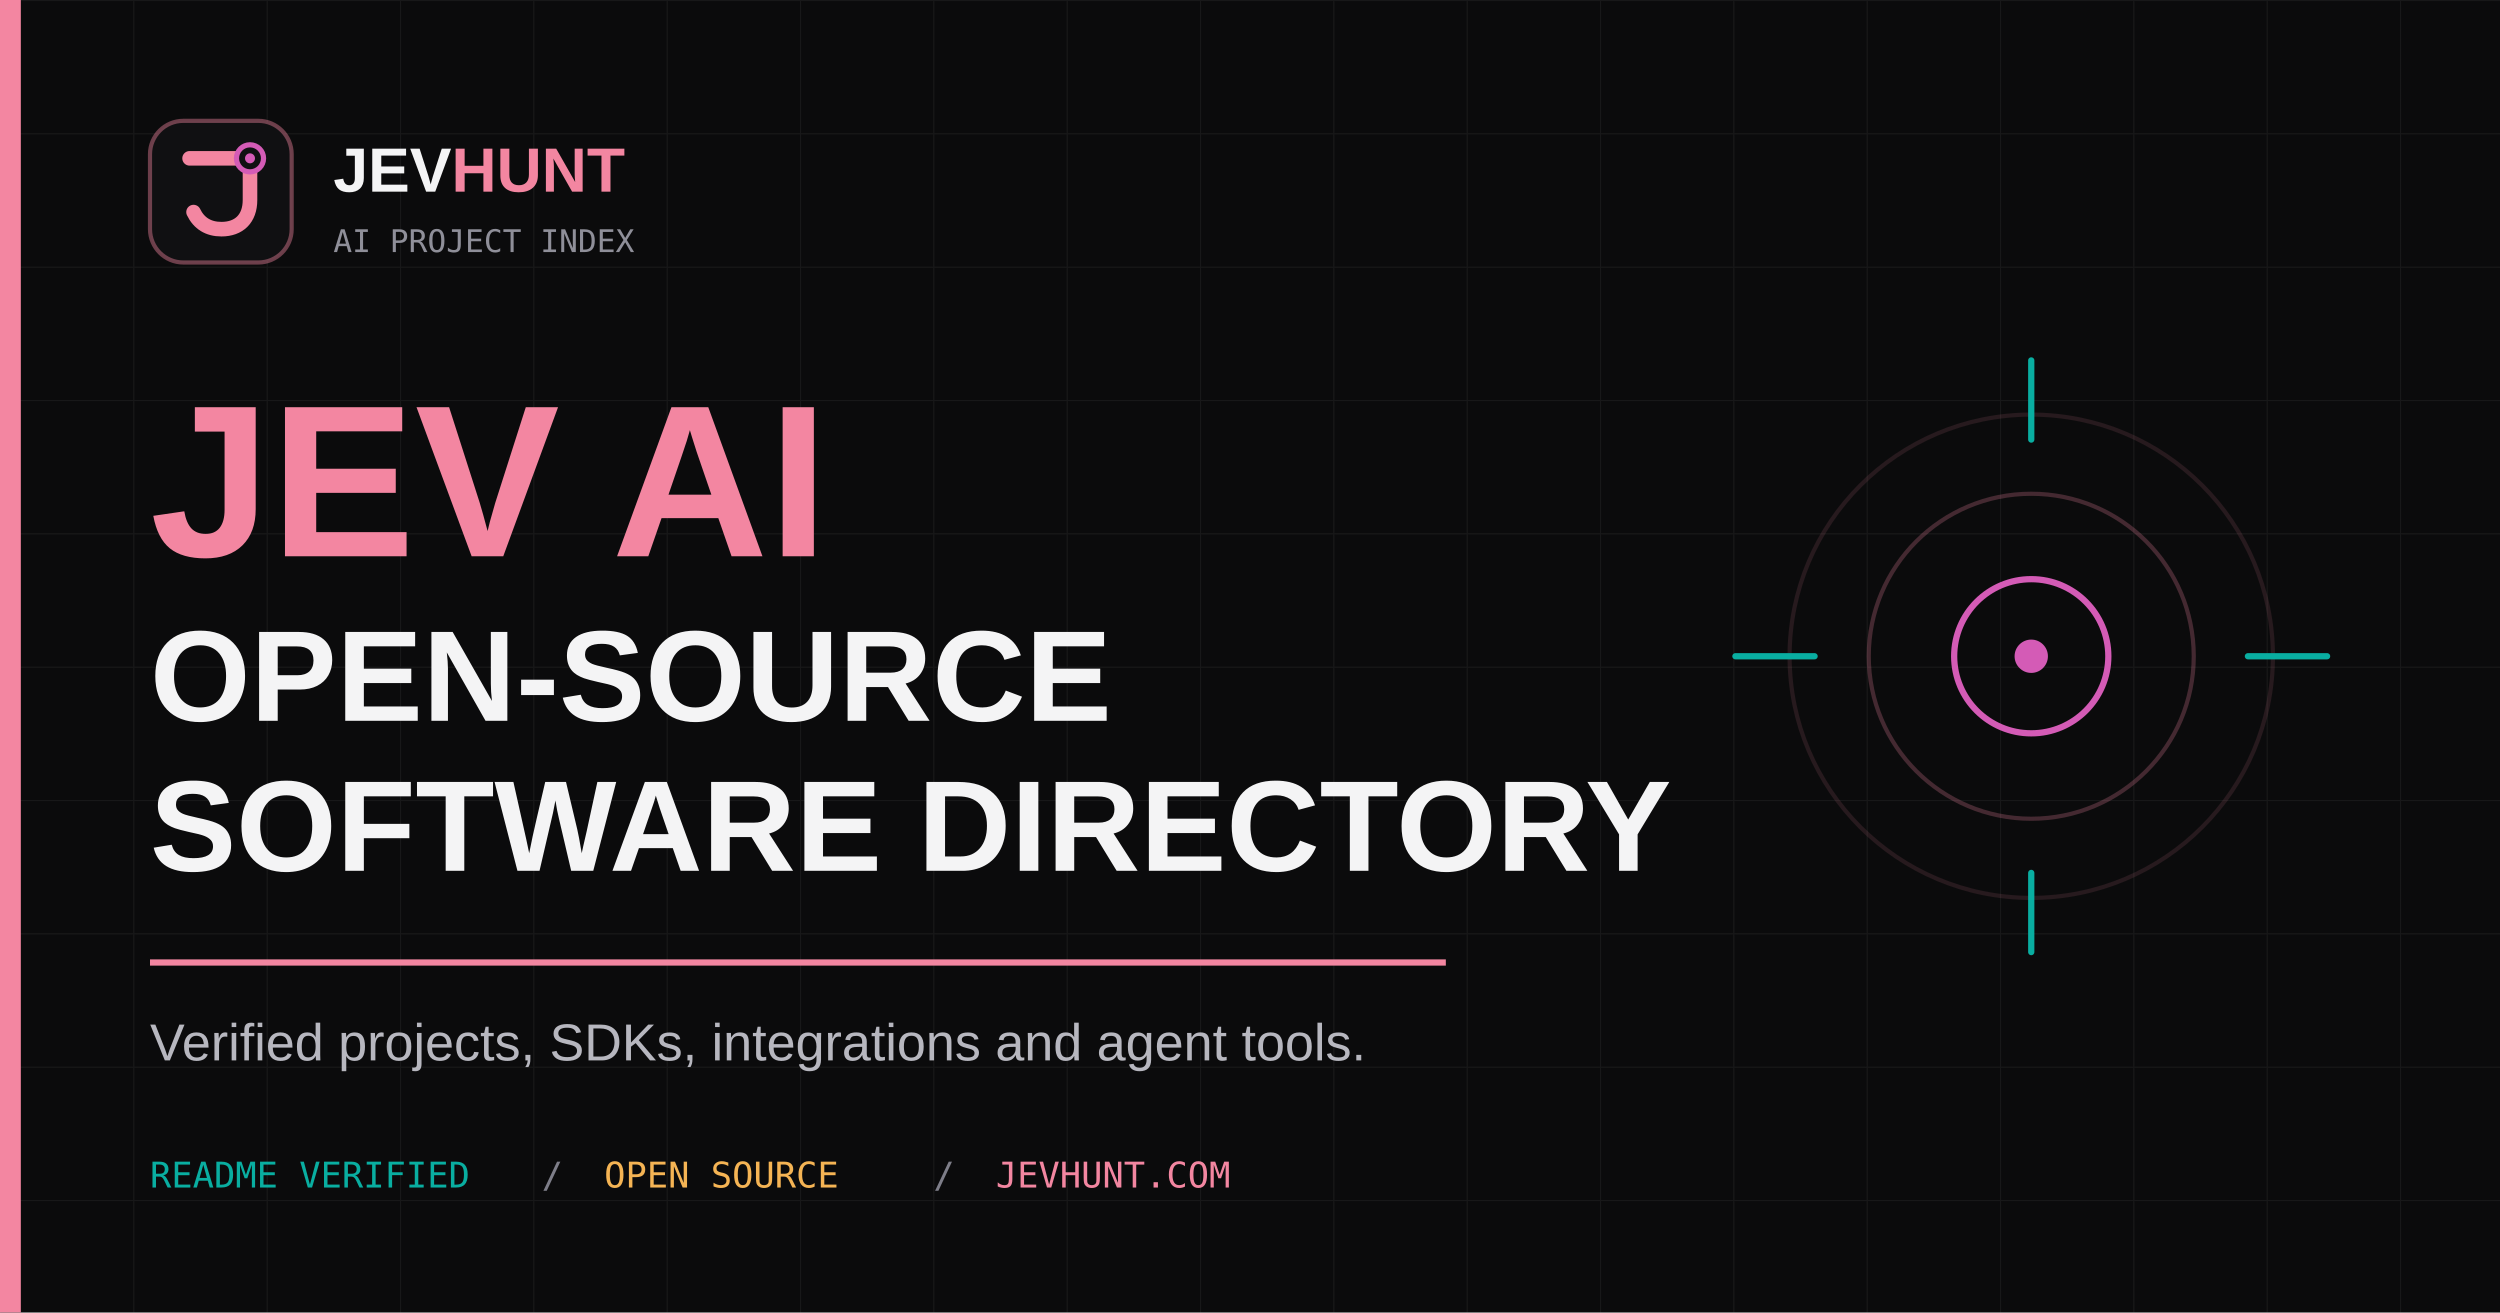
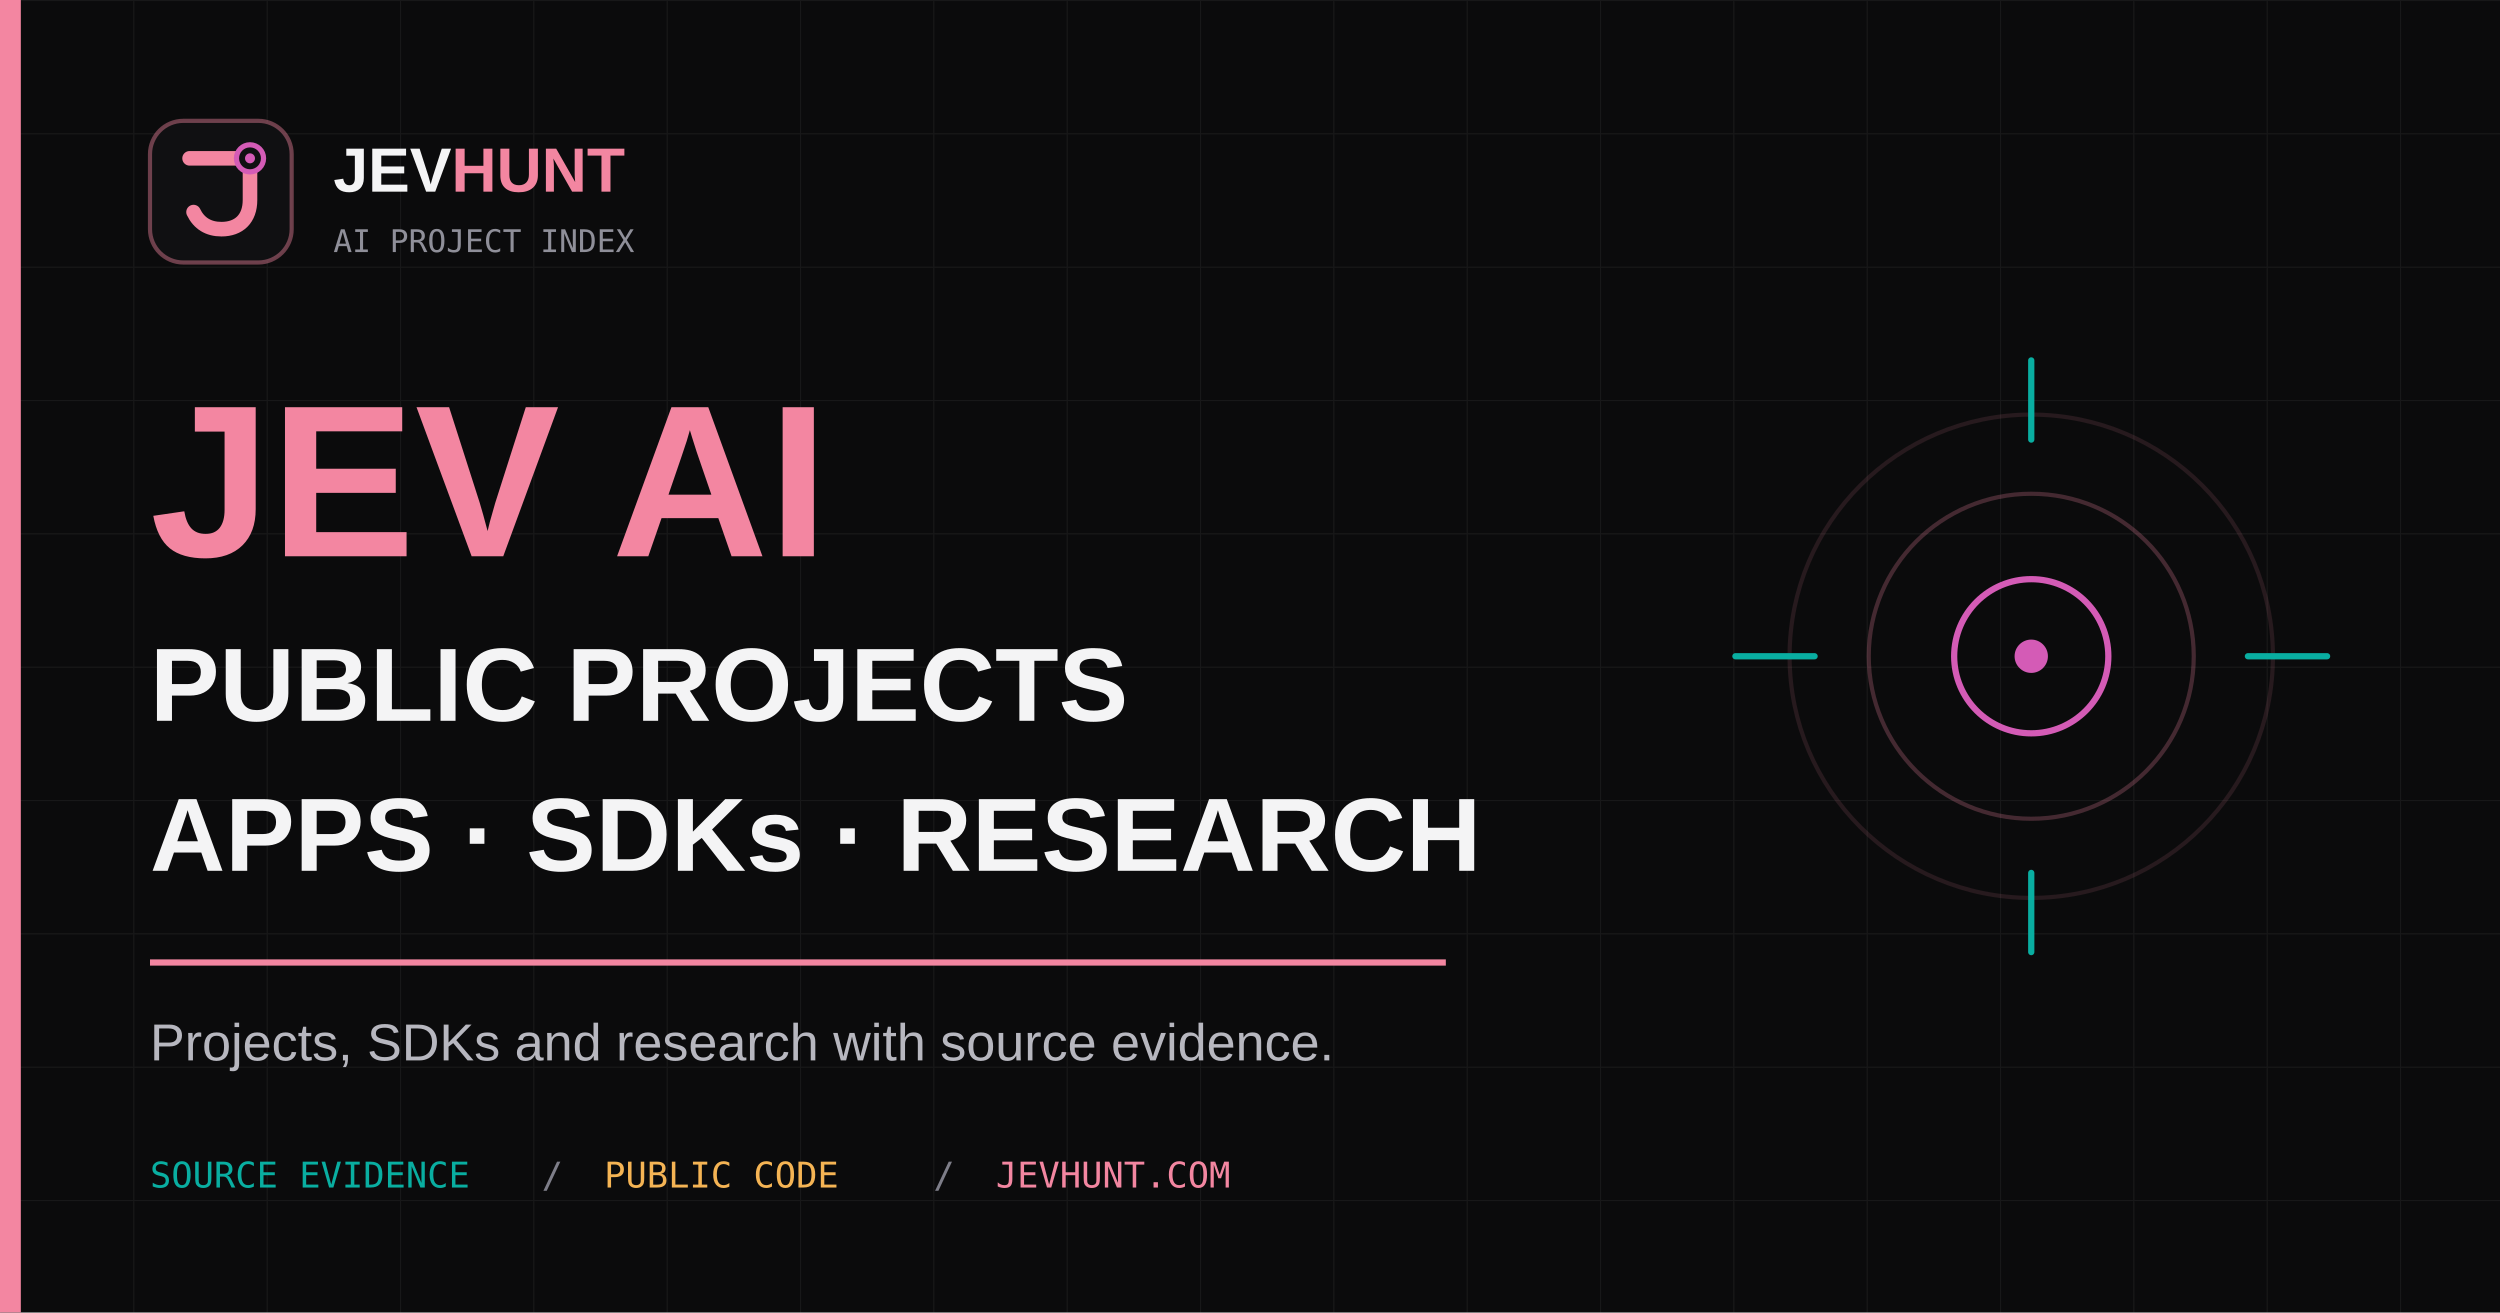
- <svg xmlns="http://www.w3.org/2000/svg" width="1200" height="630" viewBox="0 0 1200 630" role="img" aria-label="JEV AI open-source software directory">
+ <svg xmlns="http://www.w3.org/2000/svg" width="1200" height="630" viewBox="0 0 1200 630" role="img" aria-label="JEV AI public project directory">
  <defs>
    <pattern id="grid" width="64" height="64" patternUnits="userSpaceOnUse">
      <path d="M64 0H0V64" fill="none" stroke="#FFFFFF" stroke-opacity=".055" />
    </pattern>
  </defs>
  <rect width="1200" height="630" fill="#0B0B0C" />
  <rect width="1200" height="630" fill="url(#grid)" />
  <rect x="0" y="0" width="10" height="630" fill="#F386A1" />
  <g transform="translate(72 58)">
    <rect width="68" height="68" rx="16" fill="#101012" stroke="#F386A1" stroke-opacity=".42" stroke-width="2" />
    <path d="M19 18h29v20c0 9-5.3 14-13.7 14-6.3 0-10.8-2.8-13.4-8.2" fill="none" stroke="#F386A1" stroke-width="7" stroke-linecap="round" stroke-linejoin="round" />
    <circle cx="48" cy="18" r="6.5" fill="#101012" stroke="#D45BB6" stroke-width="2.5" />
    <circle cx="48" cy="18" r="2.4" fill="#D45BB6" />
  </g>
  <text x="160" y="92" fill="#F4F4F5" font-family="Arial, sans-serif" font-size="30" font-weight="700">JEV<tspan fill="#F386A1">HUNT</tspan>
  </text>
  <text x="160" y="121" fill="#8F8F99" font-family="Menlo, monospace" font-size="15">AI PROJECT INDEX</text>
  <text x="72" y="267" fill="#F386A1" font-family="Arial, sans-serif" font-size="104" font-weight="800">JEV AI</text>
-   <text x="72" y="346" fill="#F4F4F5" font-family="Arial, sans-serif" font-size="62" font-weight="700">OPEN-SOURCE</text>
-   <text x="72" y="418" fill="#F4F4F5" font-family="Arial, sans-serif" font-size="62" font-weight="700">SOFTWARE DIRECTORY</text>
+   <text x="72" y="346" fill="#F4F4F5" font-family="Arial, sans-serif" font-size="50" font-weight="700">PUBLIC PROJECTS</text>
+   <text x="72" y="418" fill="#F4F4F5" font-family="Arial, sans-serif" font-size="50" font-weight="700">APPS · SDKs · RESEARCH</text>
  <line x1="72" y1="462" x2="694" y2="462" stroke="#F386A1" stroke-width="3" />
-   <text x="72" y="509" fill="#B7B7BF" font-family="Arial, sans-serif" font-size="25">Verified projects, SDKs, integrations and agent tools.</text>
-   <text x="72" y="570" fill="#09AEA1" font-family="Menlo, monospace" font-size="17">README VERIFIED</text>
+   <text x="72" y="509" fill="#B7B7BF" font-family="Arial, sans-serif" font-size="25">Projects, SDKs and research with source evidence.</text>
+   <text x="72" y="570" fill="#09AEA1" font-family="Menlo, monospace" font-size="17">SOURCE EVIDENCE</text>
  <text x="260" y="570" fill="#7E7E89" font-family="Menlo, monospace" font-size="17">/</text>
-   <text x="290" y="570" fill="#F5B454" font-family="Menlo, monospace" font-size="17">OPEN SOURCE</text>
+   <text x="290" y="570" fill="#F5B454" font-family="Menlo, monospace" font-size="17">PUBLIC CODE</text>
  <text x="448" y="570" fill="#7E7E89" font-family="Menlo, monospace" font-size="17">/</text>
  <text x="478" y="570" fill="#F386A1" font-family="Menlo, monospace" font-size="17">JEVHUNT.COM</text>
  <g transform="translate(975 315)" fill="none">
    <circle r="116" stroke="#F386A1" stroke-opacity=".12" stroke-width="2" />
    <circle r="78" stroke="#F386A1" stroke-opacity=".25" stroke-width="2" />
    <circle r="37" stroke="#D45BB6" stroke-width="3" />
    <circle r="8" fill="#D45BB6" />
    <path d="M0-142v38M0 104v38M-142 0h38M104 0h38" stroke="#09AEA1" stroke-width="3" stroke-linecap="round" />
  </g>
</svg>
